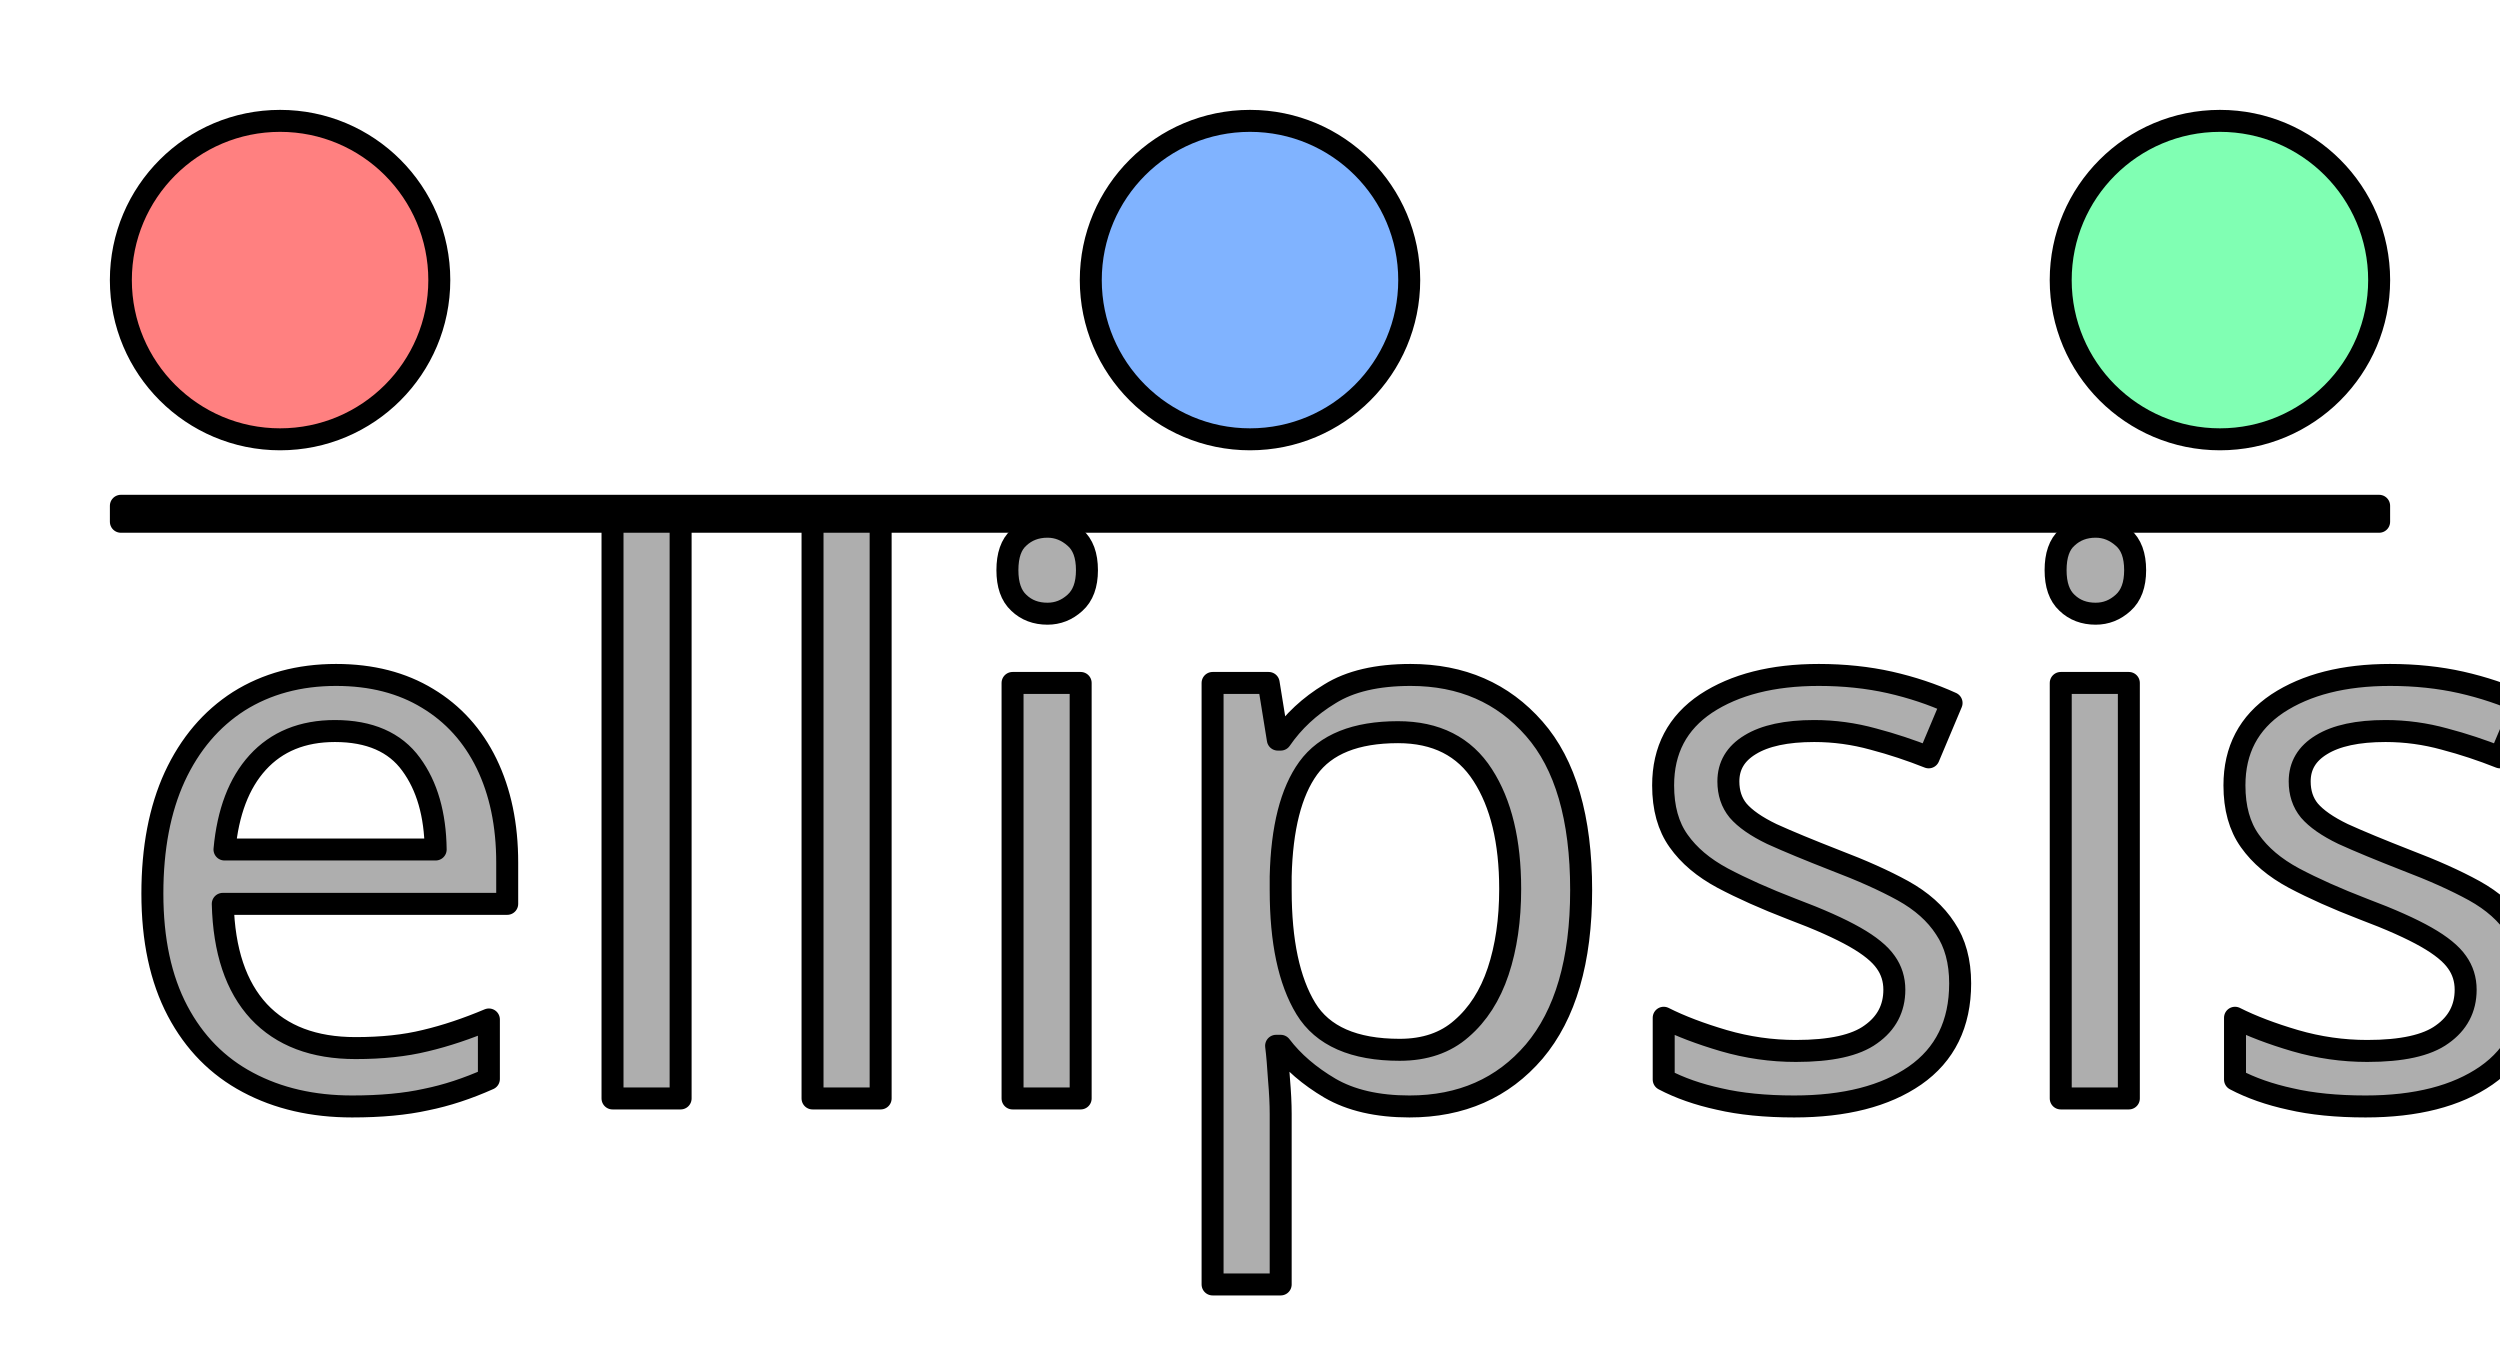
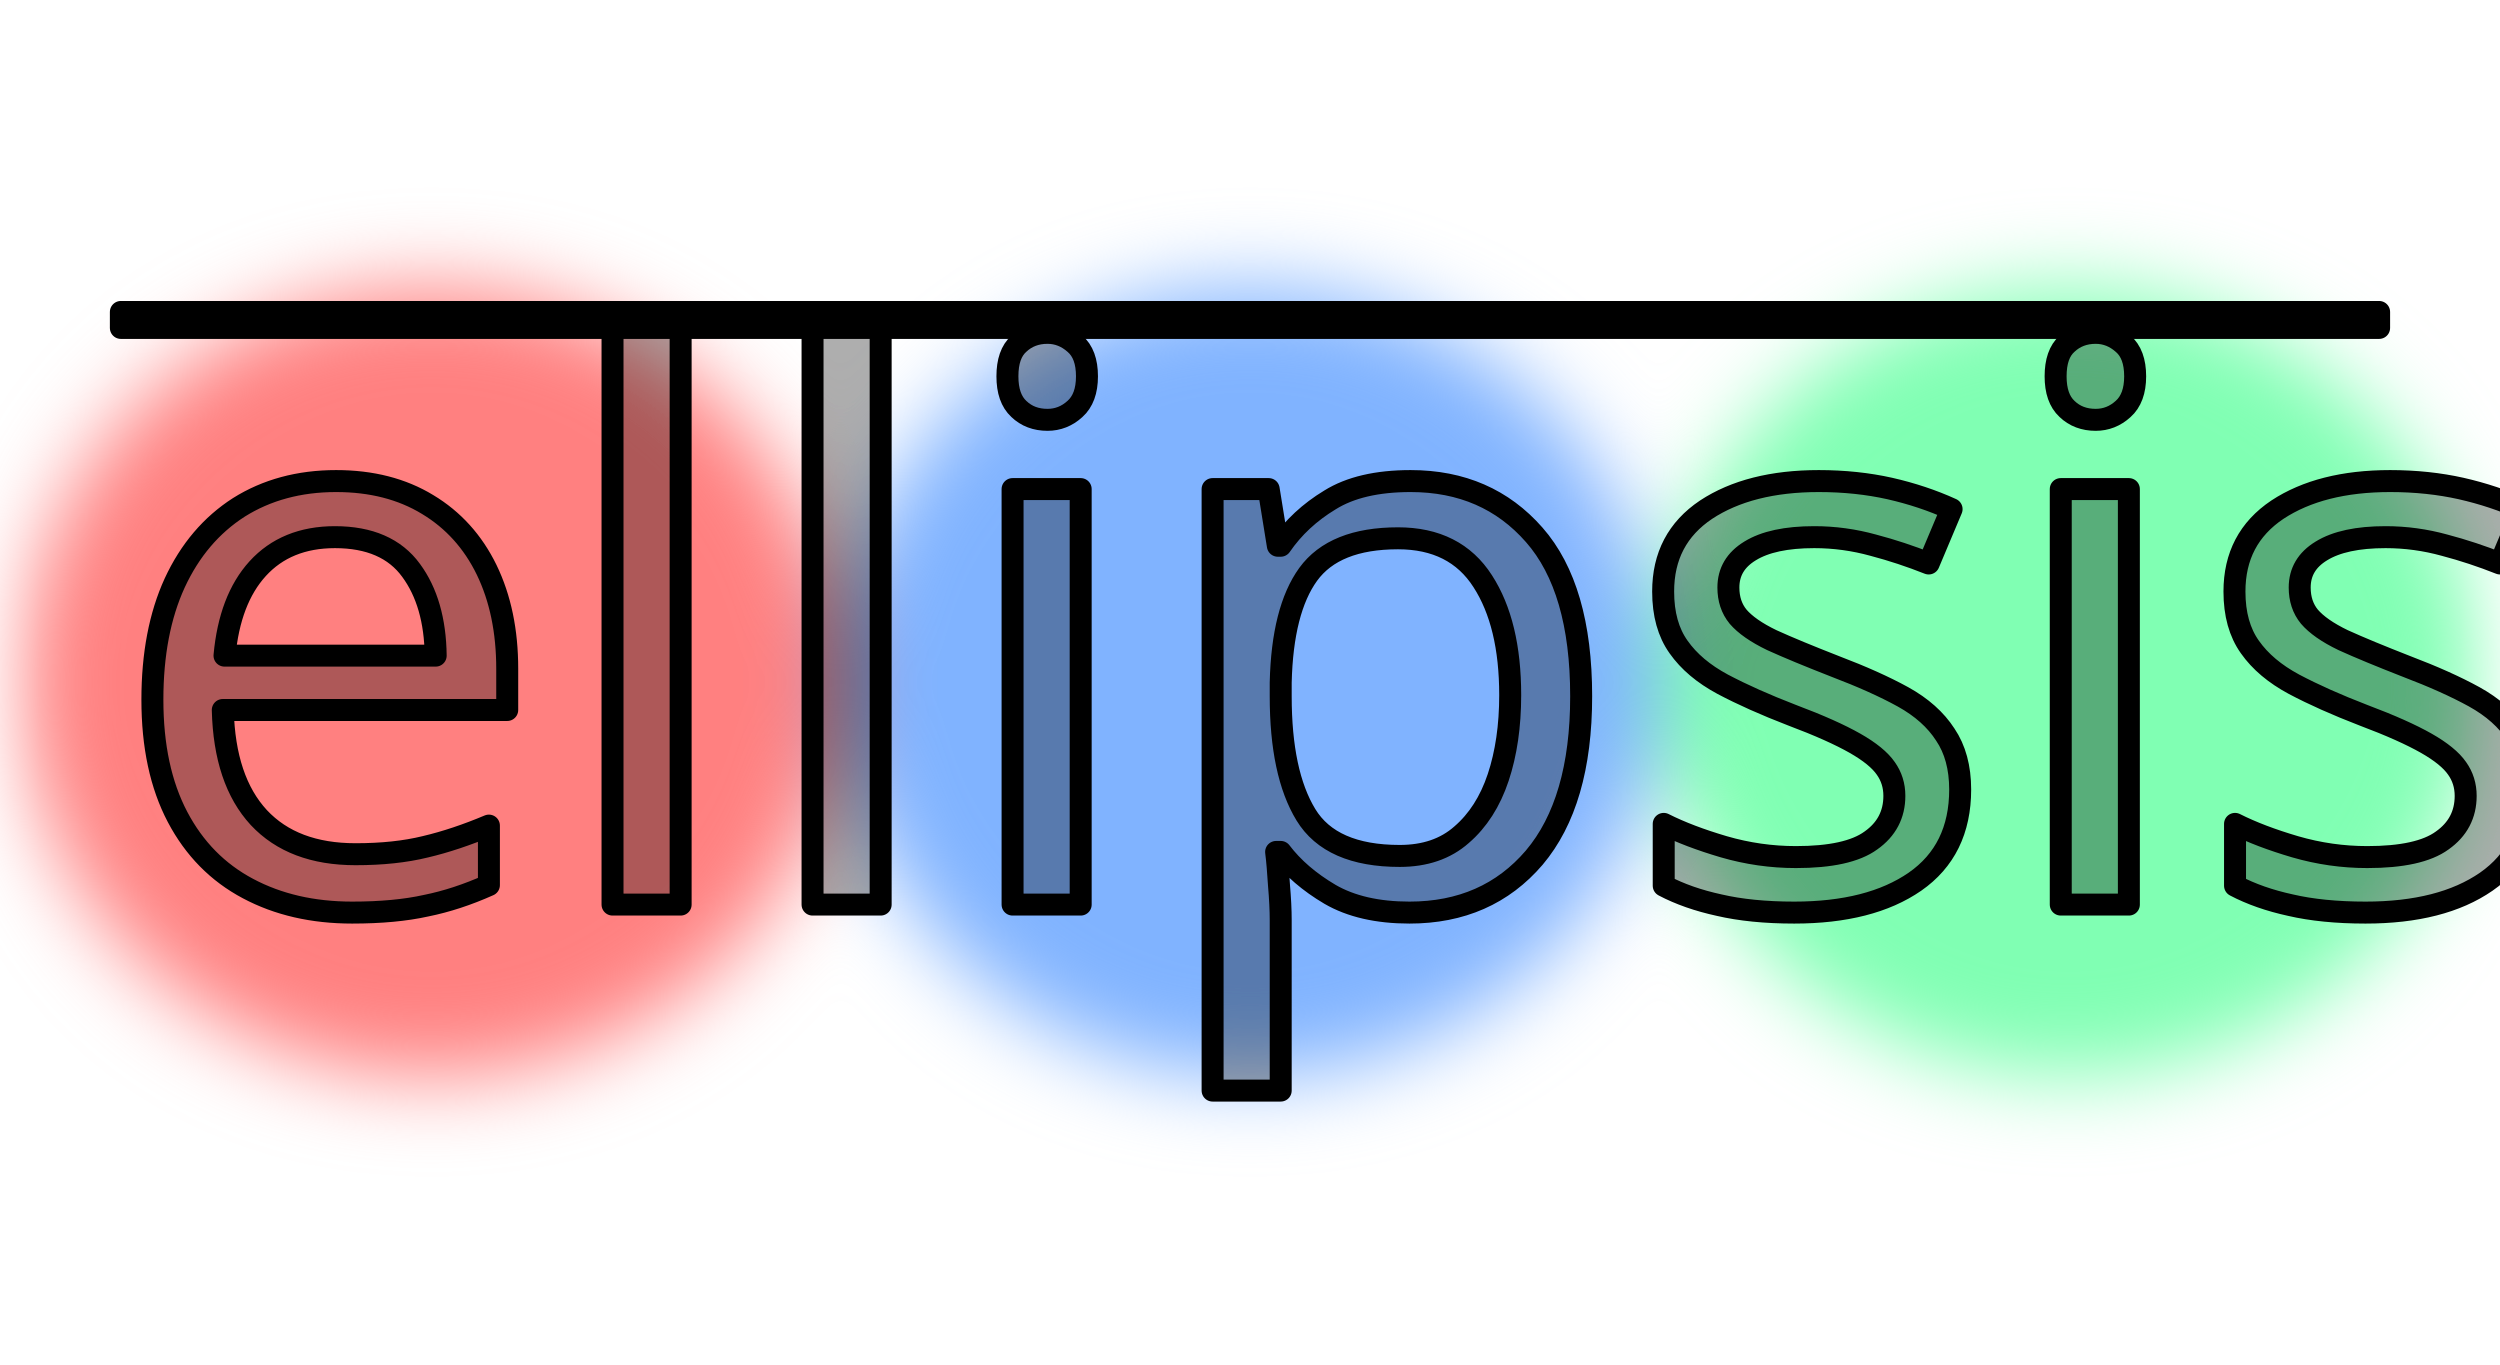
<svg xmlns="http://www.w3.org/2000/svg" xmlns:ns1="http://www.openswatchbook.org/uri/2009/osb" width="68.254mm" height="37.246mm" viewBox="0 0 68.254 37.246" version="1.1" id="svg8">
  <defs id="defs2">
    <linearGradient id="linearGradient2885" ns1:paint="solid">
      <stop style="stop-color:#ffffff;stop-opacity:1;" offset="0" id="stop2883" />
    </linearGradient>
+     <filter style="color-interpolation-filters:sRGB" id="filter1462" x="-0.045" width="1.091" y="-0.321" height="1.643">
+       <feGaussianBlur stdDeviation="1.164" id="feGaussianBlur1464" />
+     </filter>
  </defs>
+   <g id="layer3" style="filter:url(#filter1462)">
+     <ellipse id="path11-8-3-7" cx="56.468" cy="18.623" rx="11.191" ry="10.757" style="fill:#80ffb3;stroke:none;stroke-width:1.515;stroke-linecap:round;stroke-linejoin:round;stroke-miterlimit:4;stroke-dasharray:none;stroke-opacity:1" />
+     <ellipse id="path11-8-3-0" cx="11.786" cy="18.623" rx="11.191" ry="10.757" style="fill:#ff8080;stroke:none;stroke-width:1.515;stroke-linecap:round;stroke-linejoin:round;stroke-miterlimit:4;stroke-dasharray:none;stroke-opacity:1" />
+     <ellipse id="path11-8-3" cx="34.127" cy="18.623" rx="11.191" ry="10.757" style="fill:#80b3ff;stroke:none;stroke-width:1.515;stroke-linecap:round;stroke-linejoin:round;stroke-miterlimit:4;stroke-dasharray:none;stroke-opacity:1" />
+   </g>
  <g id="layer1" transform="translate(-65.63636,-126.9051)" />
  <g id="layer2" transform="translate(-65.63636,-126.9051)">
-     <ellipse id="path11-8-3-7" cx="126.244" cy="134.552" rx="4.347" ry="4.347" style="fill:#80ffb3;stroke:#000000;stroke-width:0.6;stroke-linecap:round;stroke-linejoin:round;stroke-miterlimit:4;stroke-dasharray:none;stroke-opacity:1" />
-     <ellipse id="path11-8-3-0" cx="73.283" cy="134.552" rx="4.347" ry="4.347" style="fill:#ff8080;stroke:#000000;stroke-width:0.6;stroke-linecap:round;stroke-linejoin:round;stroke-miterlimit:4;stroke-dasharray:none;stroke-opacity:1" />
-     <g id="g2903" transform="translate(0.04639769)">
-       <ellipse id="path11-8-3" cx="99.717" cy="134.552" rx="4.347" ry="4.347" style="fill:#80b3ff;stroke:#000000;stroke-width:0.6;stroke-linecap:round;stroke-linejoin:round;stroke-miterlimit:4;stroke-dasharray:none;stroke-opacity:1" />
-       <text xml:space="preserve" style="font-style:normal;font-weight:normal;font-size:21.167px;line-height:1.25;font-family:sans-serif;mix-blend-mode:multiply;fill:#9e9e9e;fill-opacity:0.831;stroke:#000000;stroke-width:0.6;stroke-linecap:round;stroke-linejoin:round;stroke-miterlimit:4;stroke-dasharray:none;stroke-opacity:1" x="68.579" y="156.893" id="text106">
-         <tspan id="tspan104" x="68.579" y="156.893" style="font-style:normal;font-variant:normal;font-weight:normal;font-stretch:normal;font-family:'Baloo 2';-inkscape-font-specification:'Baloo 2, ';fill:#9e9e9e;fill-opacity:0.831;stroke:#000000;stroke-width:0.6;stroke-linecap:round;stroke-linejoin:round;stroke-miterlimit:4;stroke-dasharray:none;stroke-opacity:1">ellipsis</tspan>
-       </text>
-       <rect style="fill:#9e9e9e;fill-opacity:0.831;stroke:#000000;stroke-width:0.6;stroke-linecap:round;stroke-linejoin:round;stroke-miterlimit:4;stroke-dasharray:none;stroke-opacity:1" id="rect2897" width="61.654" height="0.436" x="68.89" y="140.714" />
-     </g>
+     <text xml:space="preserve" style="font-style:normal;font-weight:normal;font-size:21.167px;line-height:1.25;font-family:sans-serif;mix-blend-mode:multiply;fill:#9e9e9e;fill-opacity:0.831;stroke:#000000;stroke-width:0.6;stroke-linecap:round;stroke-linejoin:round;stroke-miterlimit:4;stroke-dasharray:none;stroke-opacity:1" x="68.625" y="151.601" id="text106">
+       <tspan id="tspan104" x="68.625" y="151.601" style="font-style:normal;font-variant:normal;font-weight:normal;font-stretch:normal;font-family:'Baloo 2';-inkscape-font-specification:'Baloo 2, ';fill:#9e9e9e;fill-opacity:0.831;stroke:#000000;stroke-width:0.6;stroke-linecap:round;stroke-linejoin:round;stroke-miterlimit:4;stroke-dasharray:none;stroke-opacity:1">ellipsis</tspan>
+     </text>
+     <rect style="fill:#9e9e9e;fill-opacity:0.831;stroke:#000000;stroke-width:0.6;stroke-linecap:round;stroke-linejoin:round;stroke-miterlimit:4;stroke-dasharray:none;stroke-opacity:1" id="rect2897" width="61.654" height="0.436" x="68.936" y="135.422" />
  </g>
</svg>
